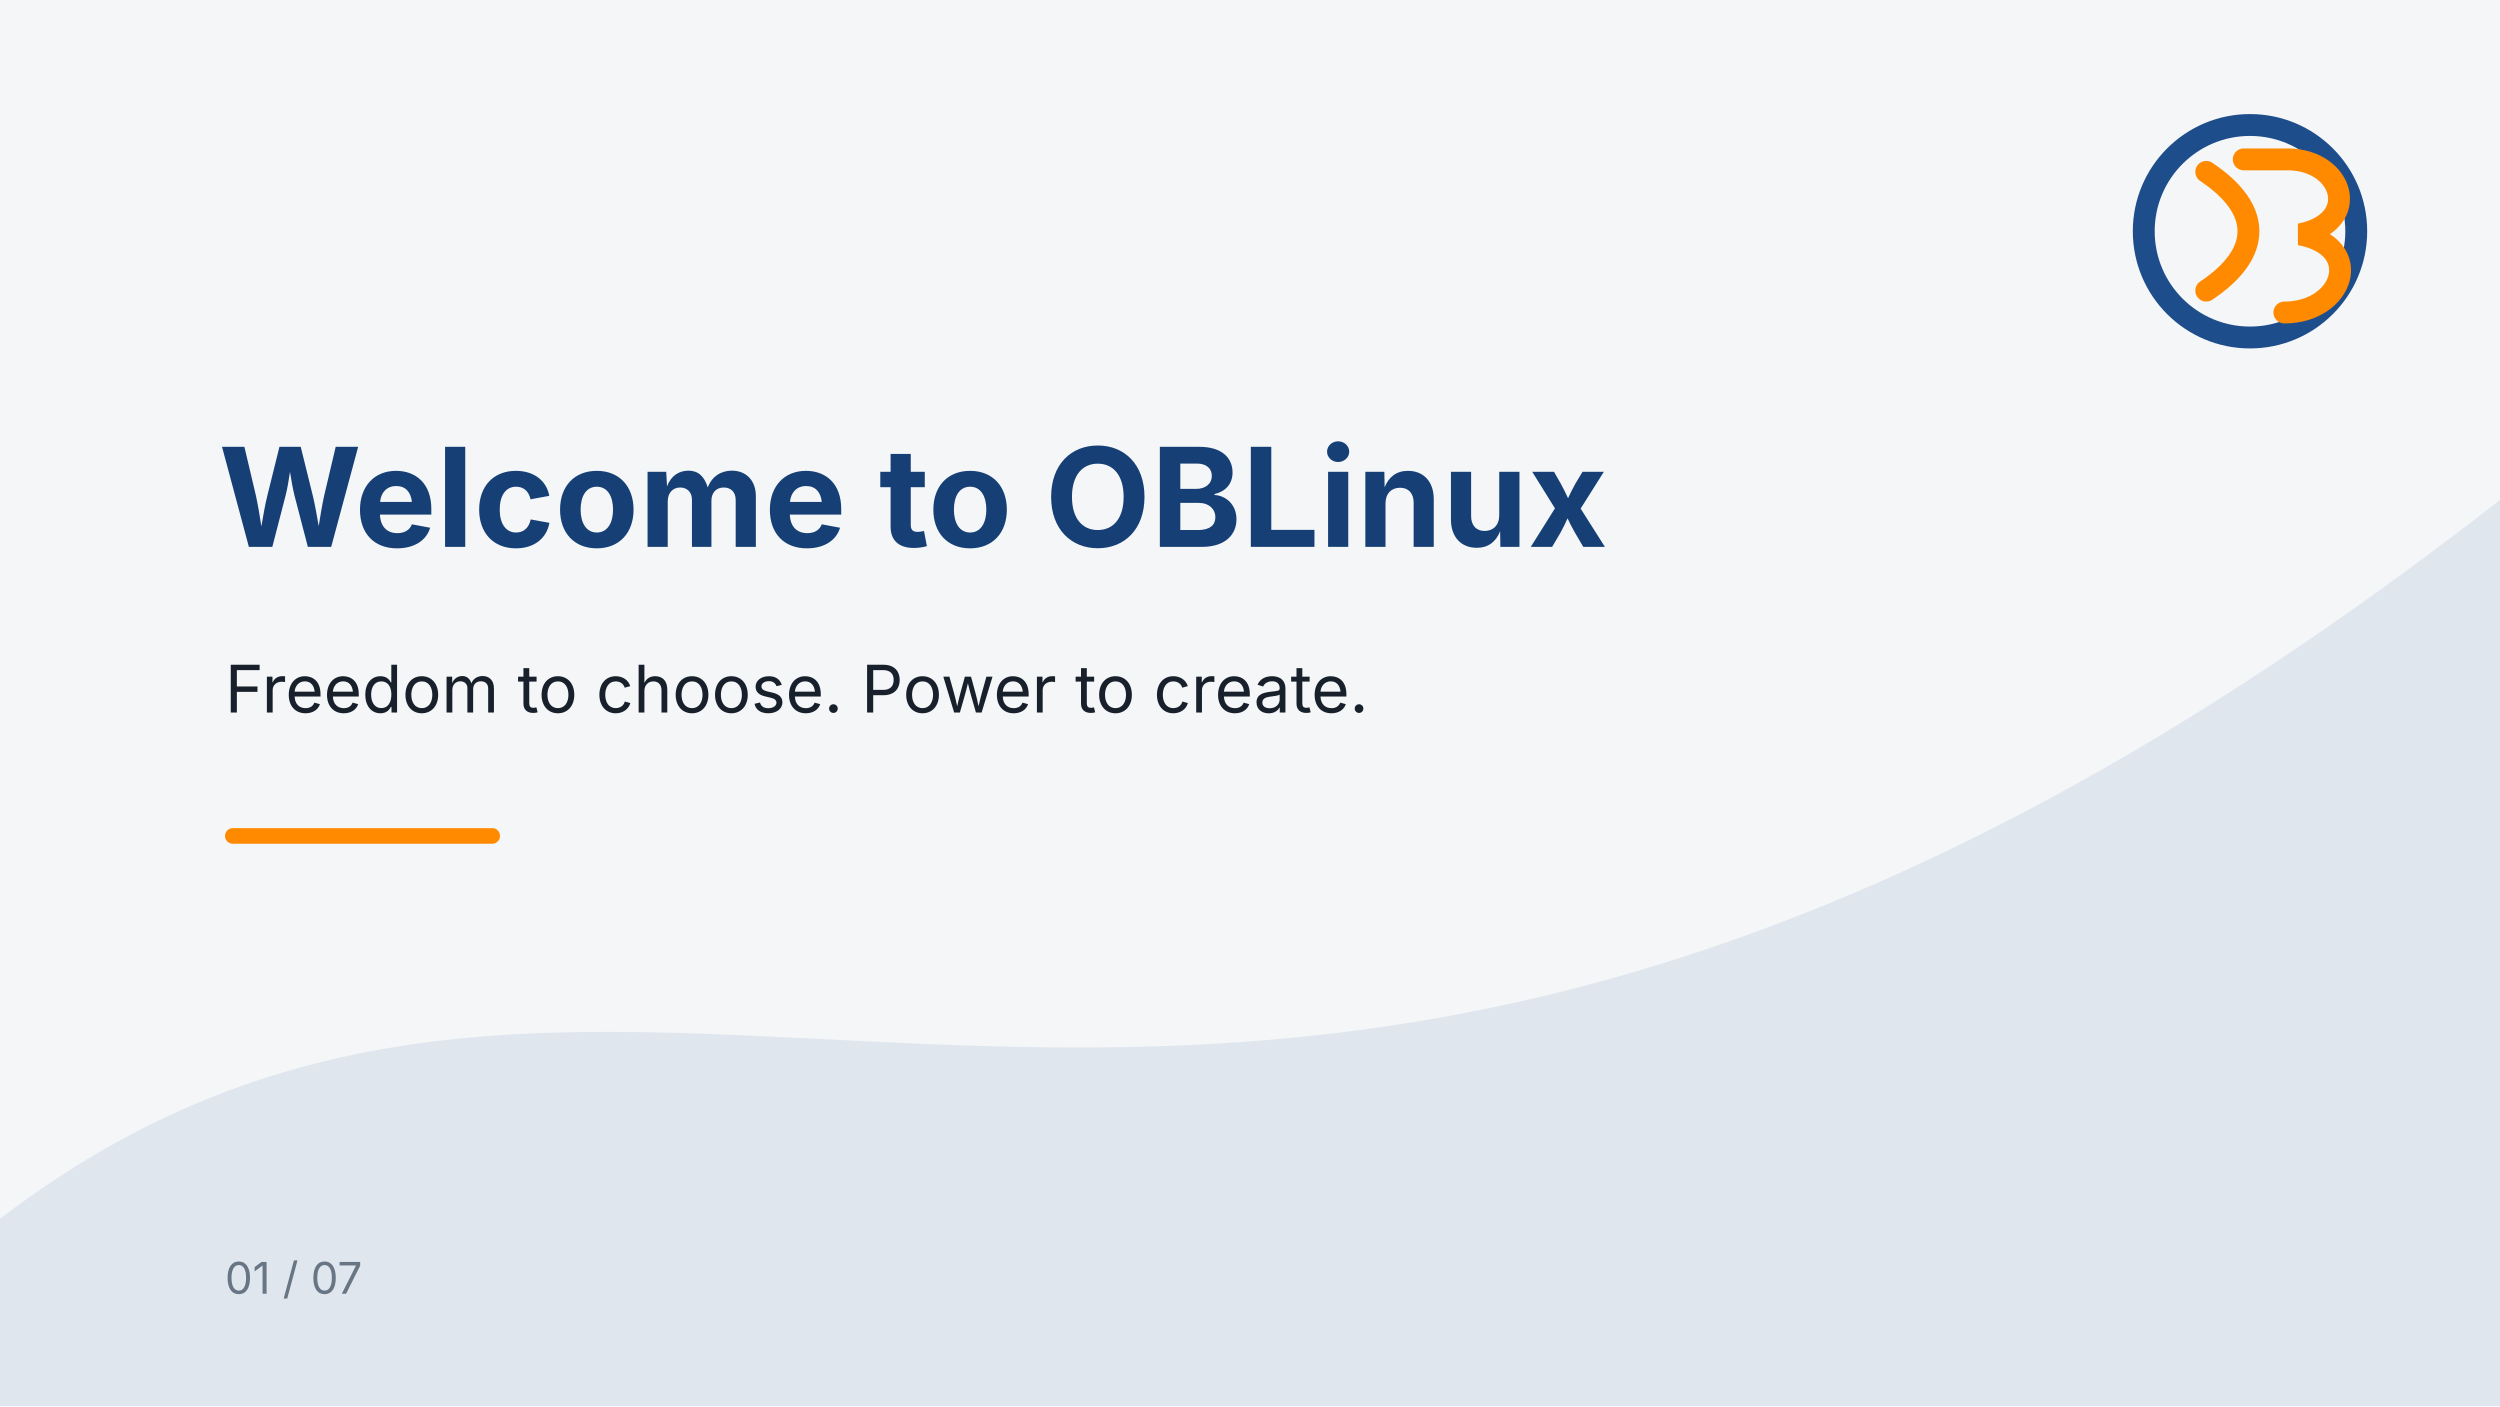
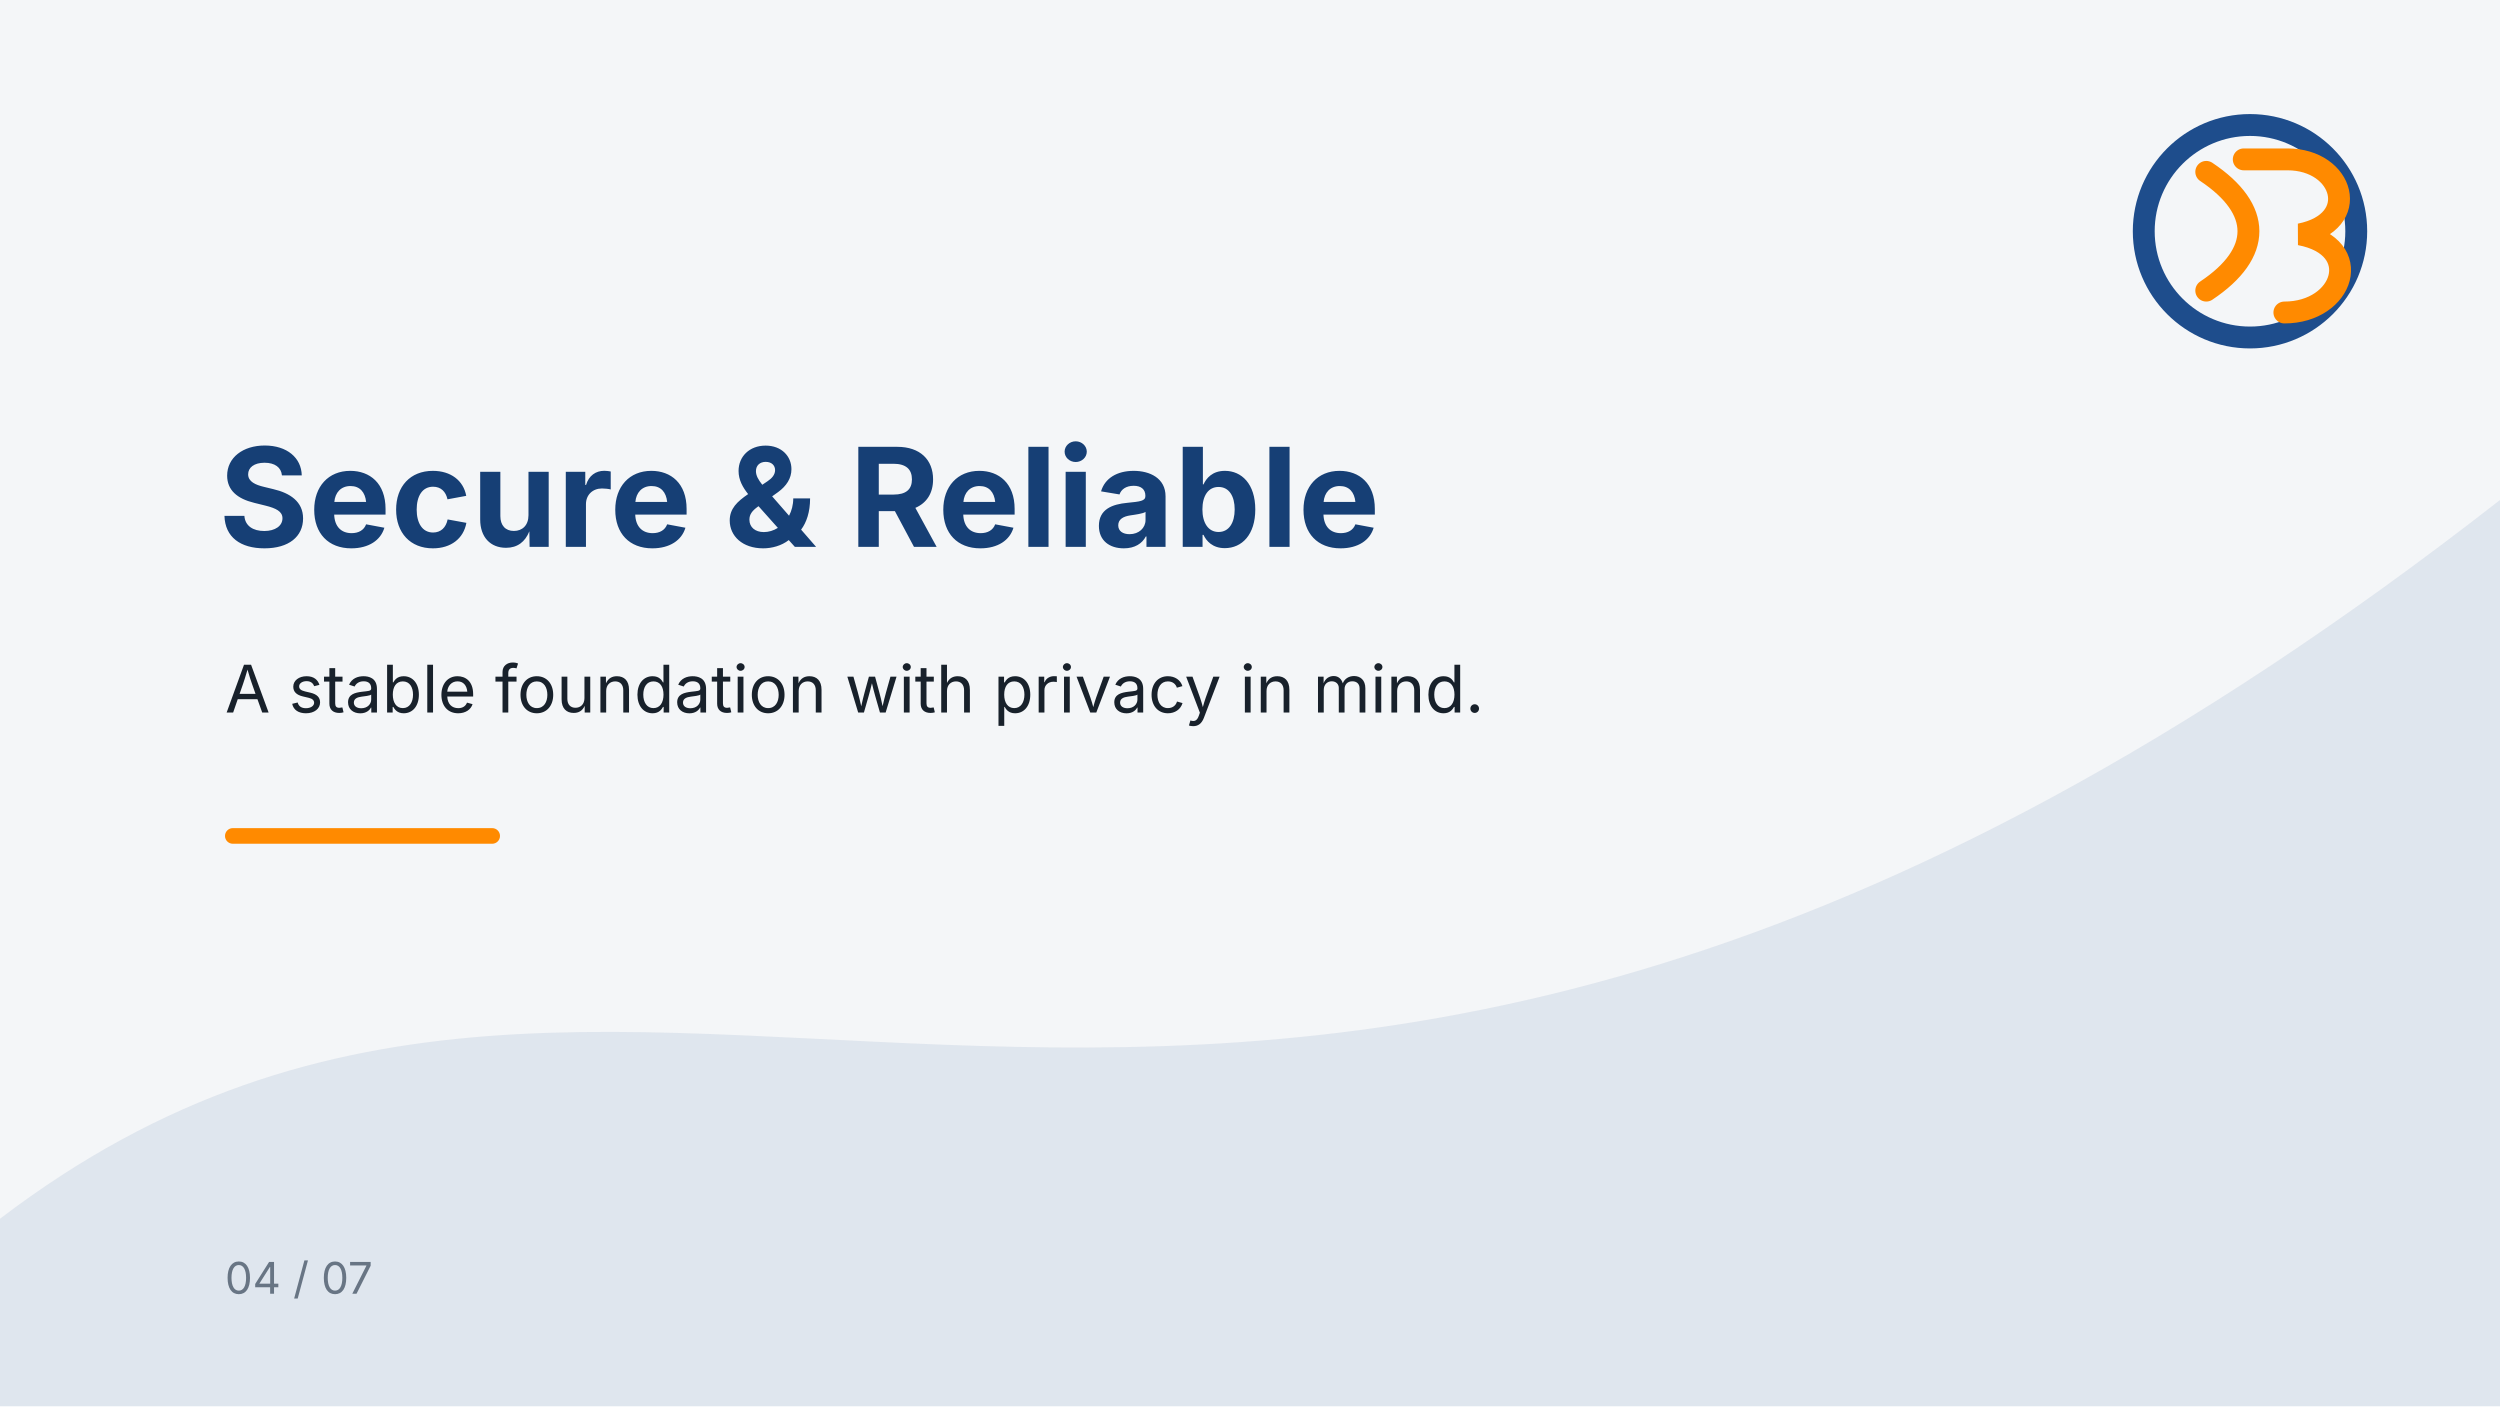
<svg xmlns="http://www.w3.org/2000/svg" viewBox="0 0 800 450">
  <rect width="800" height="450" fill="#F4F6F8" />
  <path d="M0 390C210 230 390 480 800 160V450H0Z" fill="#1E4D8C" opacity=".1" />
  <circle cx="720" cy="74" r="34" fill="none" stroke="#1E4D8C" stroke-width="7" />
  <path d="M706 55c18 12 18 26 0 38M718 51h14c18 0 24 20 4 24 21 4 14 25-5 25" fill="none" stroke="#FF8A00" stroke-width="7" stroke-linecap="round" />
-   <text x="70" y="175" font-family="Inter,DejaVu Sans,sans-serif" font-size="44" font-weight="650" fill="#163F75">Welcome to OBLinux</text>
-   <text x="72" y="228" font-family="Inter,DejaVu Sans,sans-serif" font-size="21" fill="#18212B">Freedom to choose. Power to create.</text>
+   <text x="70" y="175" font-family="Inter,DejaVu Sans,sans-serif" font-size="44" font-weight="650" fill="#163F75">Secure &amp; Reliable</text>
+   <text x="72" y="228" font-family="Inter,DejaVu Sans,sans-serif" font-size="21" fill="#18212B">A stable foundation with privacy in mind.</text>
  <rect x="72" y="265" width="88" height="5" rx="2.5" fill="#FF8A00" />
-   <text x="72" y="414" font-family="Inter,DejaVu Sans,sans-serif" font-size="14" fill="#687584">01 / 07</text>
+   <text x="72" y="414" font-family="Inter,DejaVu Sans,sans-serif" font-size="14" fill="#687584">04 / 07</text>
</svg>
